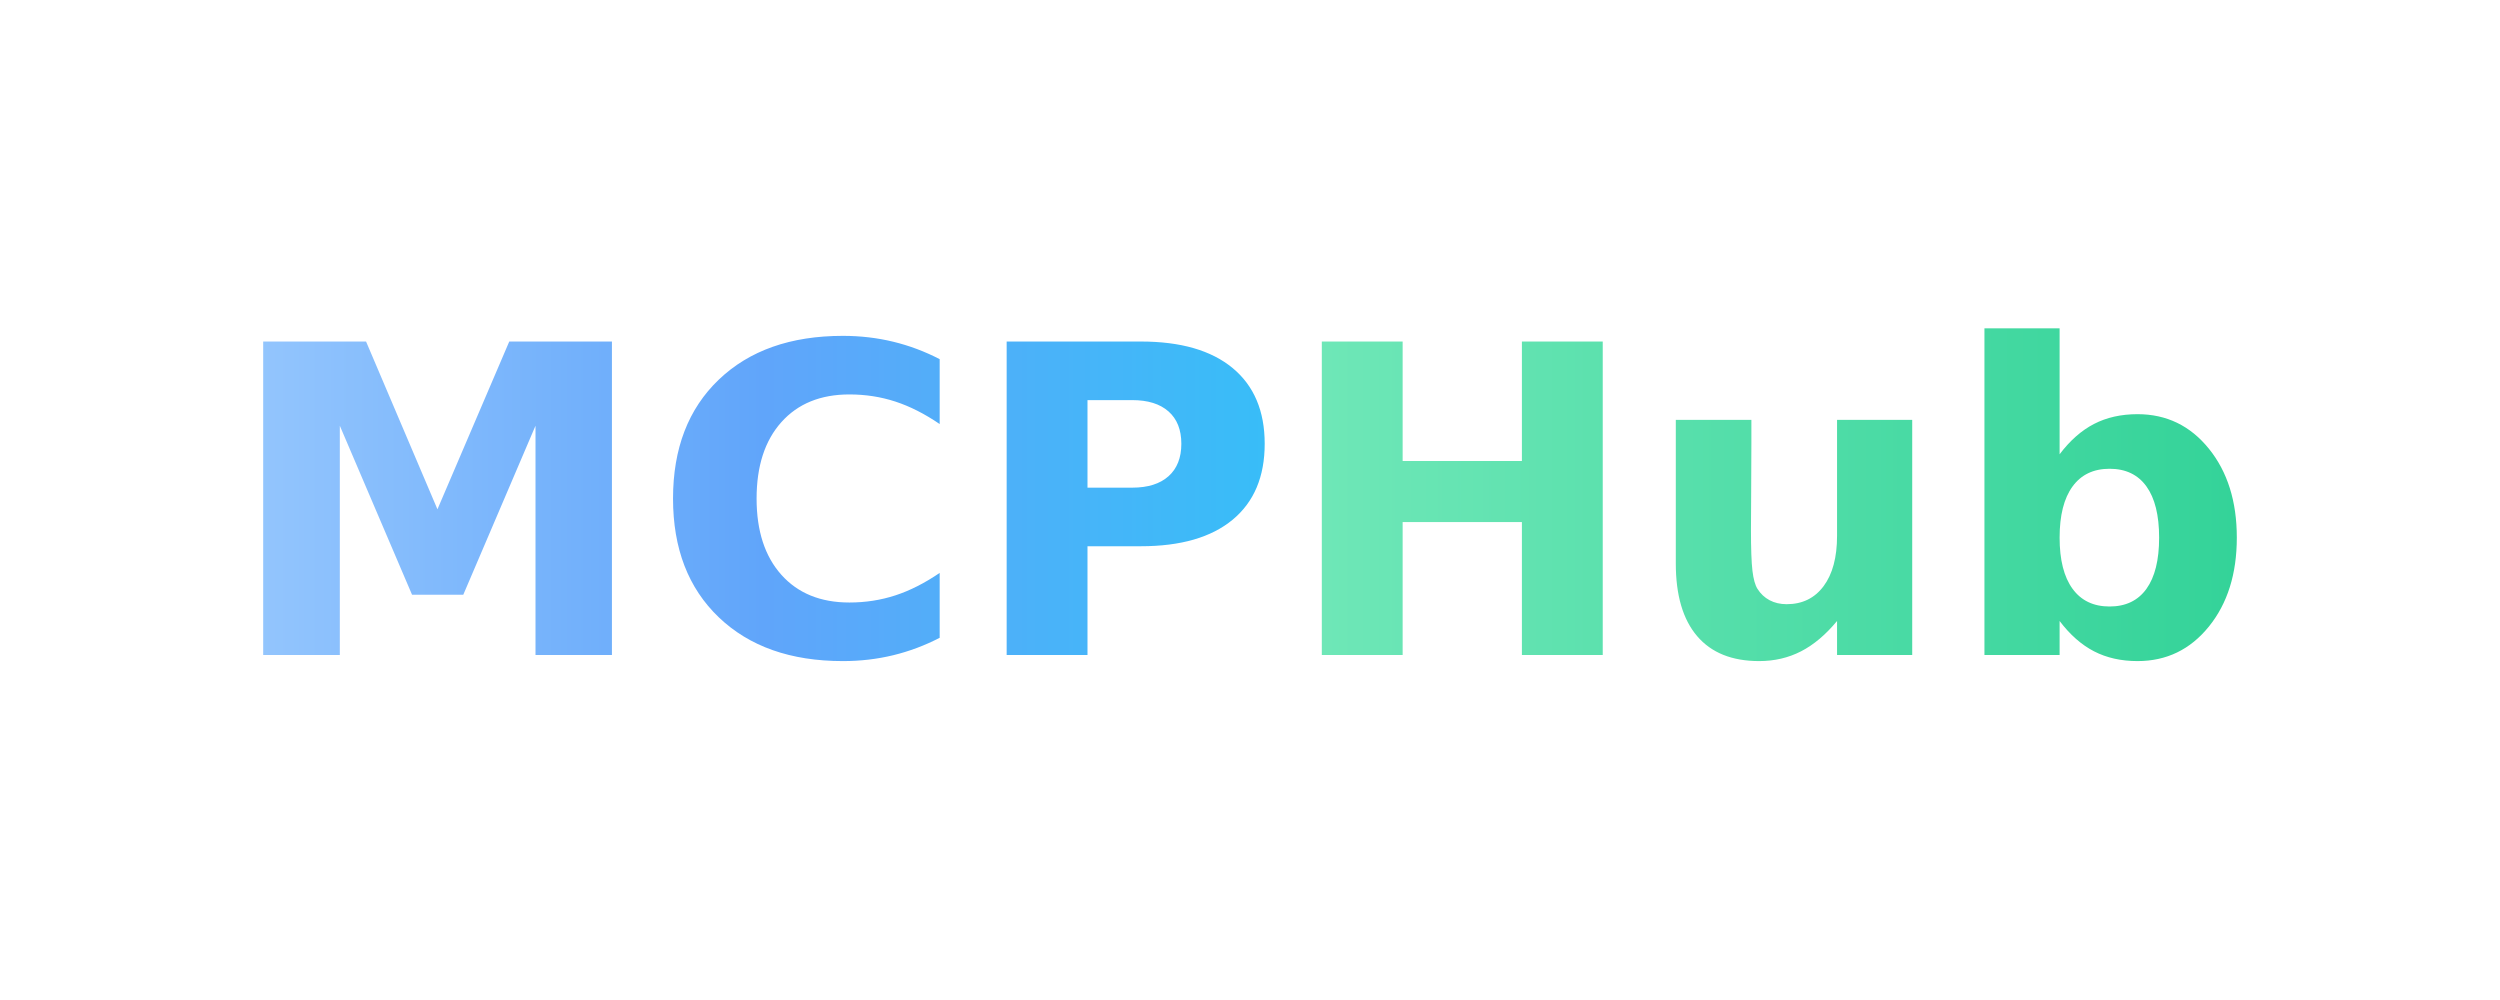
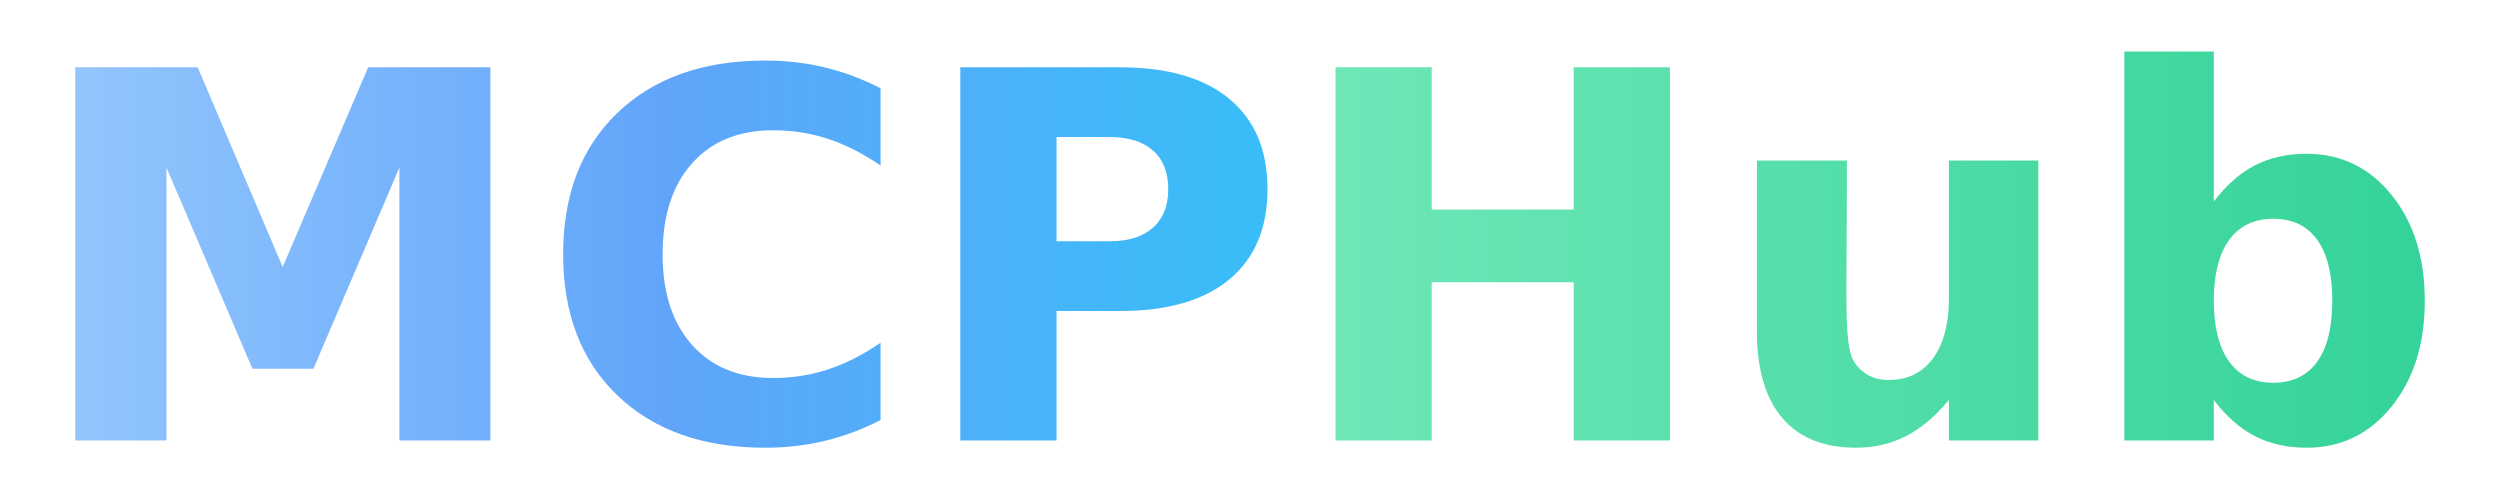
- <svg xmlns="http://www.w3.org/2000/svg" width="250" height="100" viewBox="0 0 250 100" role="img" aria-label="MCPHub">
+ <svg xmlns="http://www.w3.org/2000/svg" width="250" height="50" viewBox="20 28.5 210 42" role="img" aria-label="MCPHub">
  <defs>
    <linearGradient id="mcp" x1="0" y1="0" x2="1" y2="0">
      <stop offset="0" stop-color="#93c5fd" />
      <stop offset="0.5" stop-color="#60a5fa" />
      <stop offset="1" stop-color="#38bdf8" />
    </linearGradient>
    <linearGradient id="hub" x1="0" y1="0" x2="1" y2="0">
      <stop offset="0" stop-color="#6ee7b7" />
      <stop offset="1" stop-color="#34d399" />
    </linearGradient>
  </defs>
  <g transform="translate(22.37109 65.5) scale(0.02099609 -0.02099609)">
    <path fill="url(#mcp)" d="M188 1493H678L1018 694L1360 1493H1849V0H1485V1092L1141 287H897L553 1092V0H188ZM3410 82Q3304 27 3189.0 -1.0Q3074 -29 2949 -29Q2576 -29 2358.0 179.5Q2140 388 2140 745Q2140 1103 2358.0 1311.5Q2576 1520 2949 1520Q3074 1520 3189.0 1492.0Q3304 1464 3410 1409V1100Q3303 1173 3199.0 1207.0Q3095 1241 2980 1241Q2774 1241 2656.0 1109.0Q2538 977 2538 745Q2538 514 2656.0 382.0Q2774 250 2980 250Q3095 250 3199.0 284.0Q3303 318 3410 391ZM3729 1493H4368Q4653 1493 4805.5 1366.5Q4958 1240 4958 1006Q4958 771 4805.5 644.5Q4653 518 4368 518H4114V0H3729ZM4114 1214V797H4327Q4439 797 4500.0 851.5Q4561 906 4561 1006Q4561 1106 4500.0 1160.0Q4439 1214 4327 1214Z" />
    <path fill="url(#hub)" d="M5230 1493H5615V924H6183V1493H6568V0H6183V633H5615V0H5230ZM6916 436V1120H7276V1008Q7276 917 7275.0 779.5Q7274 642 7274 596Q7274 461 7281.0 401.5Q7288 342 7305 315Q7327 280 7362.5 261.0Q7398 242 7444 242Q7556 242 7620.0 328.0Q7684 414 7684 567V1120H8042V0H7684V162Q7603 64 7512.5 17.5Q7422 -29 7313 -29Q7119 -29 7017.5 90.0Q6916 209 6916 436ZM8982 231Q9097 231 9157.5 315.0Q9218 399 9218 559Q9218 719 9157.5 803.0Q9097 887 8982 887Q8867 887 8805.5 802.5Q8744 718 8744 559Q8744 400 8805.5 315.5Q8867 231 8982 231ZM8744 956Q8818 1054 8908.0 1100.5Q8998 1147 9115 1147Q9322 1147 9455.0 982.5Q9588 818 9588 559Q9588 300 9455.0 135.5Q9322 -29 9115 -29Q8998 -29 8908.0 17.5Q8818 64 8744 162V0H8386V1556H8744Z" />
  </g>
</svg>
